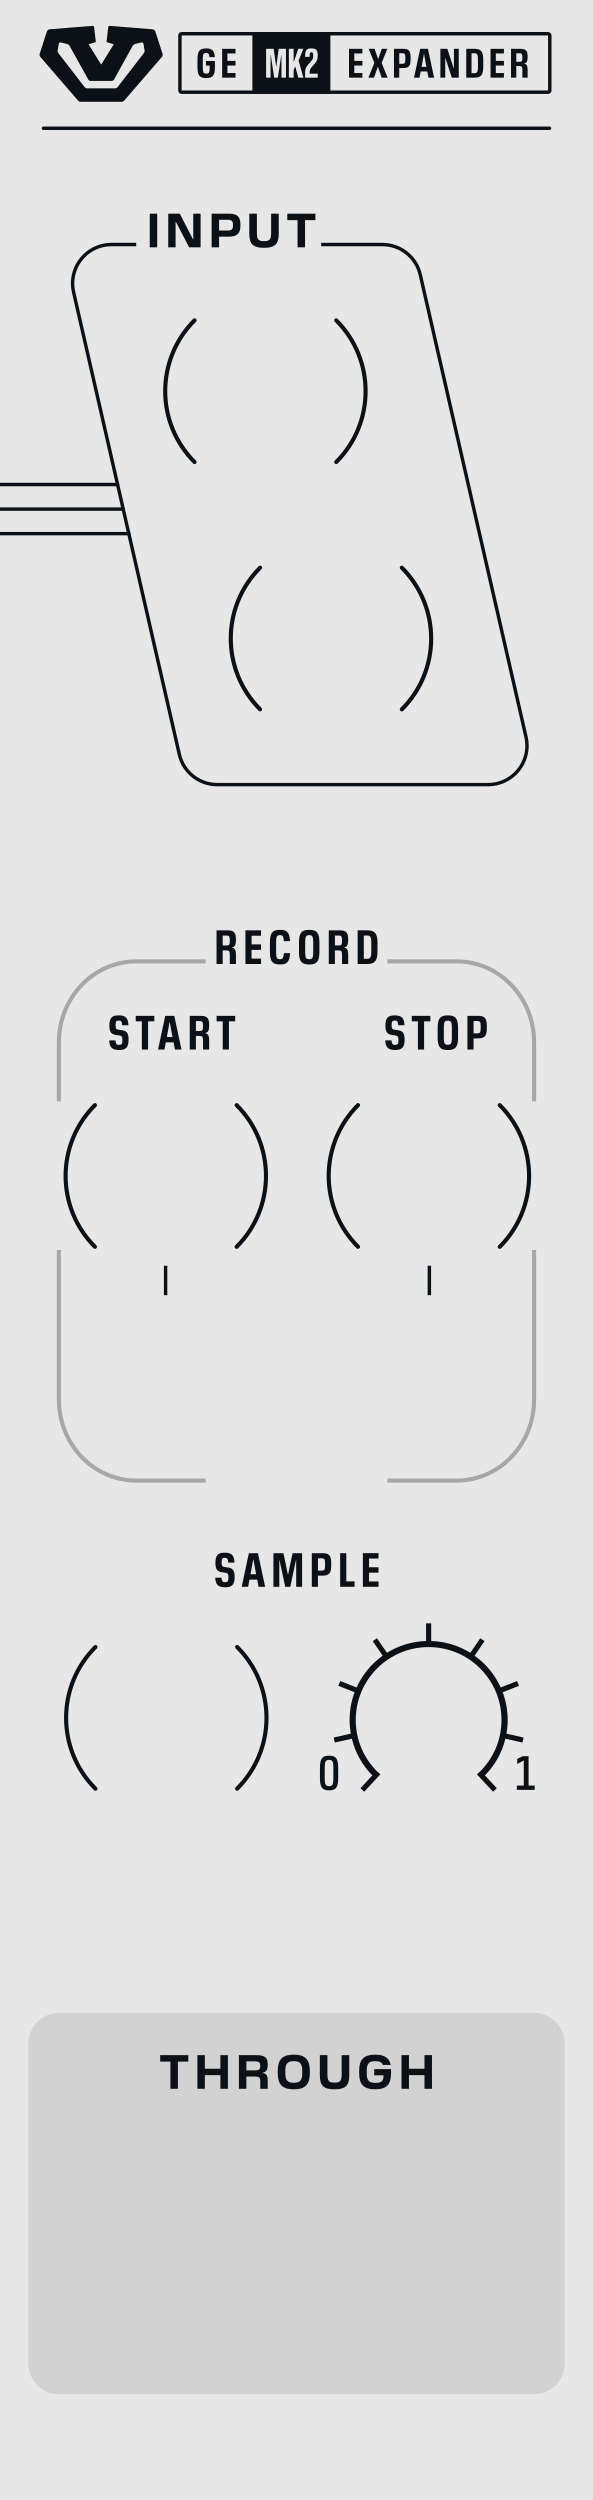
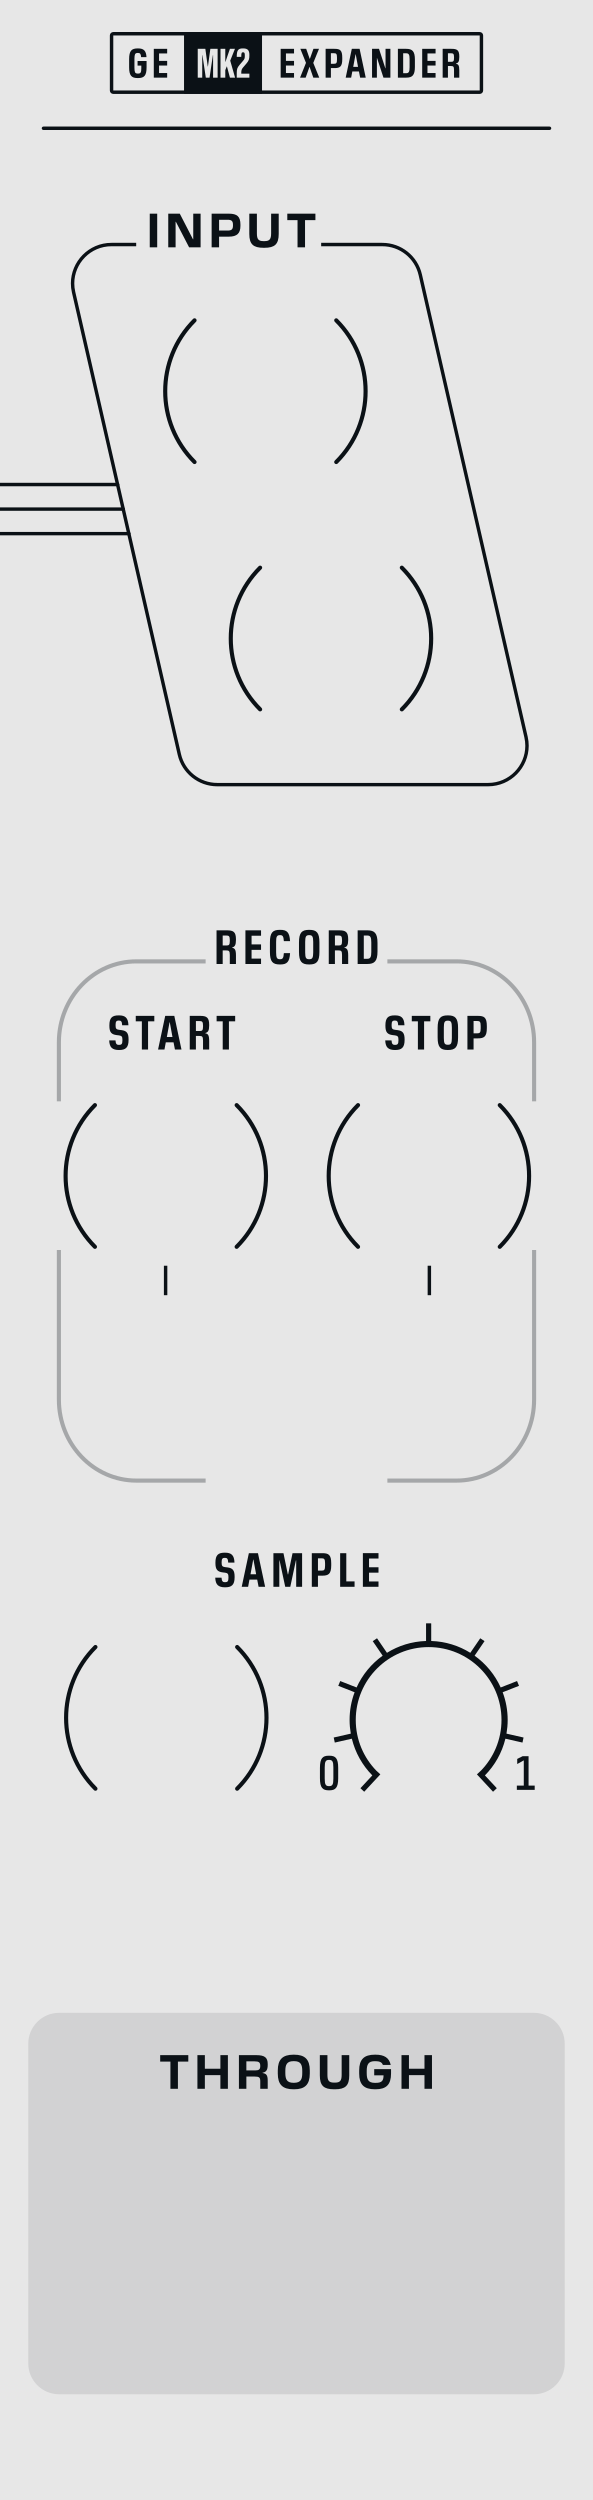
<svg xmlns="http://www.w3.org/2000/svg" version="1.1" id="Ebene_2" x="0px" y="0px" width="30.48mm" height="128.5mm" viewBox="0 0 86.4 364.252" style="enable-background:new 0 0 86.4 364.252;" xml:space="preserve">
  <rect x="0" y="0" width="86.4" height="364.252" style="fill:#e7e7e7;fill-opacity:1;opacity:1;stroke:none" id="rect1" />
  <rect style="fill:#d2d2d3;fill-opacity:1;stroke:none;stroke-width:0.283" id="rect2" width="78.16" height="55.581" x="4.12" y="-348.849" rx="4.5" ry="4.5" transform="scale(1,-1)" />
  <defs id="defs95" />
  <style type="text/css" id="style2">
.st0 {
  fill:#F3EDE7;
}
.st1 {
  opacity:0.3;
  fill:#FBFAF8;
}
</style>
-   <path class="st0" d="m 79.854,5.167 v 8.018 H 26.464 V 5.167 h 53.39 m 0,-0.5 h -53.39 c -0.276,0 -0.5,0.224 -0.5,0.5 v 8.018 c 0,0.276 0.224,0.5 0.5,0.5 h 53.39 c 0.276,0 0.5,-0.224 0.5,-0.5 V 5.167 c 0,-0.276 -0.224,-0.5 -0.5,-0.5 z" id="path4" style="stroke:none;fill-opacity:1;fill:#0b1116" />
-   <path class="st0" d="m 30.014,11.373 c -0.882,0 -1.241,-0.348 -1.241,-1.559 V 8.62 c 0,-1.217 0.359,-1.565 1.241,-1.565 h 0.065 c 0.786,0 1.176,0.306 1.224,1.271 h -0.785 c -0.03,-0.48 -0.156,-0.612 -0.45,-0.612 h -0.042 c -0.197,0 -0.323,0.06 -0.39,0.186 -0.06,0.12 -0.09,0.342 -0.09,0.666 v 1.307 c 0,0.318 0.03,0.54 0.09,0.666 0.066,0.12 0.192,0.18 0.39,0.18 h 0.054 c 0.36,0 0.468,-0.15 0.468,-0.768 V 9.561 H 30.003 V 8.89 h 1.312 v 0.924 c 0,1.211 -0.354,1.559 -1.235,1.559 z" id="path6" style="stroke:none;fill-opacity:1;fill:#0b1116" />
-   <polygon class="st0" points="32.367,7.115 34.315,7.115 34.315,7.787 33.134,7.787 33.134,8.872 34.315,8.872 34.315,9.549 33.134,9.549 33.134,10.641 34.315,10.641 34.315,11.312 32.367,11.312 " id="polygon8" style="stroke:none;fill-opacity:1;fill:#0b1116" />
-   <polygon class="st0" points="50.852,7.115 52.8,7.115 52.8,7.787 51.619,7.787 51.619,8.872 52.8,8.872 52.8,9.549 51.619,9.549 51.619,10.641 52.8,10.641 52.8,11.312 50.852,11.312 " id="polygon10" style="stroke:none;fill-opacity:1;fill:#0b1116" />
-   <polygon class="st0" points="55.069,9.753 55.045,9.753 54.493,11.312 53.678,11.312 54.541,9.16 53.72,7.115 54.571,7.115 55.081,8.566 55.111,8.566 55.627,7.115 56.437,7.115 55.603,9.166 56.473,11.312 55.608,11.312 " id="polygon12" style="stroke:none;fill-opacity:1;fill:#0b1116" />
-   <path class="st0" d="M 58.171,11.312 H 57.403 V 7.115 h 1.289 c 0.798,0 1.134,0.18 1.134,1.283 v 0.24 c 0,1.079 -0.349,1.283 -1.134,1.283 h -0.521 z m 0,-3.556 v 1.535 h 0.455 c 0.318,0 0.433,-0.084 0.433,-0.624 V 8.38 c 0,-0.545 -0.12,-0.624 -0.433,-0.624 z" id="path14" style="stroke:none;fill-opacity:1;fill:#0b1116" />
-   <path class="st0" d="m 63.246,11.312 h -0.815 l -0.174,-0.899 h -0.966 l -0.168,0.899 H 60.326 L 61.22,7.114 h 1.133 z M 61.759,7.918 61.423,9.747 h 0.702 L 61.789,7.918 Z" id="path16" style="stroke:none;fill-opacity:1;fill:#0b1116" />
-   <polygon class="st0" points="64.903,8.476 64.873,8.476 64.873,11.312 64.166,11.312 64.166,7.115 65.18,7.115 66.103,9.951 66.133,9.951 66.133,7.115 66.84,7.115 66.84,11.312 65.827,11.312 " id="polygon18" style="stroke:none;fill-opacity:1;fill:#0b1116" />
-   <path class="st0" d="m 70.41,9.753 c 0,1.199 -0.372,1.559 -1.254,1.559 H 67.933 V 7.115 h 1.223 c 0.882,0 1.254,0.36 1.254,1.565 z m -1.709,-1.99 v 2.902 h 0.443 c 0.378,0 0.492,-0.216 0.492,-0.858 V 8.626 c 0,-0.647 -0.108,-0.863 -0.492,-0.863 z" id="path20" style="stroke:none;fill-opacity:1;fill:#0b1116" />
-   <polygon class="st0" points="71.474,7.115 73.422,7.115 73.422,7.787 72.241,7.787 72.241,8.872 73.422,8.872 73.422,9.549 72.241,9.549 72.241,10.641 73.422,10.641 73.422,11.312 71.474,11.312 " id="polygon22" style="stroke:none;fill-opacity:1;fill:#0b1116" />
-   <path class="st0" d="M 75.223,11.312 H 74.455 V 7.115 h 1.289 c 0.798,0 1.134,0.18 1.134,1.115 v 0.078 c 0,0.678 -0.162,0.864 -0.486,0.948 v 0.03 c 0.324,0.072 0.486,0.204 0.486,0.959 v 1.067 H 76.11 v -1.115 c 0,-0.516 -0.114,-0.576 -0.438,-0.576 h -0.449 z m 0,-3.549 v 1.241 h 0.474 c 0.294,0 0.414,-0.06 0.414,-0.558 v -0.12 c 0,-0.504 -0.126,-0.563 -0.444,-0.563 z" id="path24" style="stroke:none;fill-opacity:1;fill:#0b1116" />
-   <path class="st0" d="m 36.772,4.89 v 8.771 H 48.136 V 4.89 Z m 4.894,6.422 h -0.66 V 8.038 h -0.029 l -0.486,3.274 H 39.945 L 39.454,8.038 h -0.03 v 3.274 H 38.77 V 7.115 h 1.109 l 0.348,2.567 h 0.03 l 0.348,-2.567 h 1.062 v 4.197 z m 1.795,0 -0.438,-1.631 h -0.024 l -0.216,0.54 v 1.091 H 42.088 V 7.115 h 0.695 V 9.01 h 0.024 L 43.46,7.115 h 0.731 l -0.689,1.721 0.708,2.477 h -0.749 z m 2.832,-3.256 c 0,0.558 -0.072,0.768 -0.414,1.182 l -0.521,0.611 c -0.192,0.24 -0.246,0.378 -0.246,0.798 v 0.084 h 1.182 v 0.582 h -1.841 v -0.624 c 0,-0.606 0.06,-0.816 0.407,-1.229 L 45.352,8.884 C 45.598,8.602 45.627,8.5 45.627,8.129 V 8.086 c 0,-0.366 -0.048,-0.468 -0.258,-0.468 -0.191,0 -0.258,0.078 -0.258,0.666 h -0.659 c 0,-1.007 0.233,-1.229 0.894,-1.229 H 45.4 c 0.665,0 0.894,0.288 0.894,0.954 v 0.047 z" id="path26" style="stroke:none;fill-opacity:1;fill:#0b1116" />
-   <path class="st0" d="M 22.212,4.265 15.998,3.77 C 15.883,3.761 15.782,3.844 15.769,3.959 l -0.252,2.174 1.058,0.32 -1.834,2.955 -1.834,-2.955 1.058,-0.32 -0.254,-2.176 C 13.698,3.842 13.596,3.759 13.482,3.768 L 7.252,4.265 C 7.056,4.281 6.889,4.414 6.828,4.601 L 5.785,7.824 C 5.732,7.987 5.768,8.166 5.88,8.295 l 5.492,6.364 c 0.092,0.107 0.227,0.169 0.368,0.169 h 5.986 c 0.141,0 0.276,-0.062 0.368,-0.169 L 23.588,8.295 C 23.7,8.165 23.736,7.987 23.683,7.824 L 22.637,4.602 C 22.576,4.413 22.408,4.281 22.212,4.265 Z m -5.457,8.608 H 12.71 c -0.15,0 -0.293,-0.07 -0.385,-0.189 L 8.498,7.73 C 8.415,7.623 8.38,7.486 8.402,7.352 L 8.56,6.382 C 8.583,6.241 8.72,6.15 8.858,6.184 l 0.953,0.234 c 0.131,0.032 0.243,0.118 0.309,0.236 l 2.789,5.011 0.213,0.125 h 3.237 l 0.213,-0.126 2.772,-5.009 C 19.41,6.536 19.523,6.45 19.655,6.417 l 0.952,-0.232 c 0.138,-0.034 0.275,0.057 0.298,0.198 l 0.159,0.967 c 0.022,0.134 -0.013,0.272 -0.096,0.379 l -3.829,4.953 c -0.091,0.121 -0.233,0.191 -0.384,0.191 z" id="path28" style="stroke:none;fill-opacity:1;fill:#0b1116" />
+   <g id="g1" transform="translate(-9.958998)">
+     <path class="st0" d="m 79.854,5.167 v 8.018 H 26.464 V 5.167 h 53.39 m 0,-0.5 h -53.39 c -0.276,0 -0.5,0.224 -0.5,0.5 v 8.018 c 0,0.276 0.224,0.5 0.5,0.5 h 53.39 c 0.276,0 0.5,-0.224 0.5,-0.5 V 5.167 c 0,-0.276 -0.224,-0.5 -0.5,-0.5 z" id="path4" style="fill:#0b1116;fill-opacity:1;stroke:none" />
+     <path class="st0" d="m 30.014,11.373 c -0.882,0 -1.241,-0.348 -1.241,-1.559 V 8.62 c 0,-1.217 0.359,-1.565 1.241,-1.565 h 0.065 c 0.786,0 1.176,0.306 1.224,1.271 h -0.785 c -0.03,-0.48 -0.156,-0.612 -0.45,-0.612 h -0.042 c -0.197,0 -0.323,0.06 -0.39,0.186 -0.06,0.12 -0.09,0.342 -0.09,0.666 v 1.307 c 0,0.318 0.03,0.54 0.09,0.666 0.066,0.12 0.192,0.18 0.39,0.18 h 0.054 c 0.36,0 0.468,-0.15 0.468,-0.768 V 9.561 H 30.003 V 8.89 h 1.312 v 0.924 c 0,1.211 -0.354,1.559 -1.235,1.559 z" id="path6" style="fill:#0b1116;fill-opacity:1;stroke:none" />
+     <polygon class="st0" points="34.315,7.115 34.315,7.787 33.134,7.787 33.134,8.872 34.315,8.872 34.315,9.549 33.134,9.549 33.134,10.641 34.315,10.641 34.315,11.312 32.367,11.312 32.367,7.115 " id="polygon8" style="fill:#0b1116;fill-opacity:1;stroke:none" />
+     <polygon class="st0" points="52.8,7.115 52.8,7.787 51.619,7.787 51.619,8.872 52.8,8.872 52.8,9.549 51.619,9.549 51.619,10.641 52.8,10.641 52.8,11.312 50.852,11.312 50.852,7.115 " id="polygon10" style="fill:#0b1116;fill-opacity:1;stroke:none" />
+     <polygon class="st0" points="55.045,9.753 54.493,11.312 53.678,11.312 54.541,9.16 53.72,7.115 54.571,7.115 55.081,8.566 55.111,8.566 55.627,7.115 56.437,7.115 55.603,9.166 56.473,11.312 55.608,11.312 55.069,9.753 " id="polygon12" style="fill:#0b1116;fill-opacity:1;stroke:none" />
+     <path class="st0" d="M 58.171,11.312 H 57.403 V 7.115 h 1.289 c 0.798,0 1.134,0.18 1.134,1.283 v 0.24 c 0,1.079 -0.349,1.283 -1.134,1.283 h -0.521 z m 0,-3.556 v 1.535 h 0.455 c 0.318,0 0.433,-0.084 0.433,-0.624 V 8.38 c 0,-0.545 -0.12,-0.624 -0.433,-0.624 z" id="path14" style="fill:#0b1116;fill-opacity:1;stroke:none" />
+     <path class="st0" d="m 63.246,11.312 h -0.815 l -0.174,-0.899 h -0.966 l -0.168,0.899 H 60.326 L 61.22,7.114 h 1.133 z M 61.759,7.918 61.423,9.747 h 0.702 L 61.789,7.918 Z" id="path16" style="fill:#0b1116;fill-opacity:1;stroke:none" />
+     <polygon class="st0" points="64.873,8.476 64.873,11.312 64.166,11.312 64.166,7.115 65.18,7.115 66.103,9.951 66.133,9.951 66.133,7.115 66.84,7.115 66.84,11.312 65.827,11.312 64.903,8.476 " id="polygon18" style="fill:#0b1116;fill-opacity:1;stroke:none" />
+     <path class="st0" d="m 70.41,9.753 c 0,1.199 -0.372,1.559 -1.254,1.559 H 67.933 V 7.115 h 1.223 c 0.882,0 1.254,0.36 1.254,1.565 z m -1.709,-1.99 v 2.902 h 0.443 c 0.378,0 0.492,-0.216 0.492,-0.858 V 8.626 c 0,-0.647 -0.108,-0.863 -0.492,-0.863 z" id="path20" style="fill:#0b1116;fill-opacity:1;stroke:none" />
+     <polygon class="st0" points="73.422,7.115 73.422,7.787 72.241,7.787 72.241,8.872 73.422,8.872 73.422,9.549 72.241,9.549 72.241,10.641 73.422,10.641 73.422,11.312 71.474,11.312 71.474,7.115 " id="polygon22" style="fill:#0b1116;fill-opacity:1;stroke:none" />
+     <path class="st0" d="M 75.223,11.312 H 74.455 V 7.115 h 1.289 c 0.798,0 1.134,0.18 1.134,1.115 v 0.078 c 0,0.678 -0.162,0.864 -0.486,0.948 v 0.03 c 0.324,0.072 0.486,0.204 0.486,0.959 v 1.067 H 76.11 v -1.115 c 0,-0.516 -0.114,-0.576 -0.438,-0.576 h -0.449 z m 0,-3.549 v 1.241 h 0.474 c 0.294,0 0.414,-0.06 0.414,-0.558 v -0.12 c 0,-0.504 -0.126,-0.563 -0.444,-0.563 z" id="path24" style="fill:#0b1116;fill-opacity:1;stroke:none" />
+     <path class="st0" d="m 36.772,4.89 v 8.771 H 48.136 V 4.89 Z m 4.894,6.422 h -0.66 V 8.038 h -0.029 l -0.486,3.274 H 39.945 L 39.454,8.038 h -0.03 v 3.274 H 38.77 V 7.115 h 1.109 l 0.348,2.567 h 0.03 l 0.348,-2.567 h 1.062 v 4.197 z m 1.795,0 -0.438,-1.631 h -0.024 l -0.216,0.54 v 1.091 H 42.088 V 7.115 h 0.695 V 9.01 h 0.024 L 43.46,7.115 h 0.731 l -0.689,1.721 0.708,2.477 h -0.749 z m 2.832,-3.256 c 0,0.558 -0.072,0.768 -0.414,1.182 l -0.521,0.611 c -0.192,0.24 -0.246,0.378 -0.246,0.798 v 0.084 h 1.182 v 0.582 h -1.841 v -0.624 c 0,-0.606 0.06,-0.816 0.407,-1.229 L 45.352,8.884 C 45.598,8.602 45.627,8.5 45.627,8.129 V 8.086 c 0,-0.366 -0.048,-0.468 -0.258,-0.468 -0.191,0 -0.258,0.078 -0.258,0.666 h -0.659 c 0,-1.007 0.233,-1.229 0.894,-1.229 H 45.4 c 0.665,0 0.894,0.288 0.894,0.954 v 0.047 z" id="path26" style="fill:#0b1116;fill-opacity:1;stroke:none" />
+   </g>
  <path class="st0" d="m 6.332,18.941 h 73.735 c 0.138,0 0.25,-0.112 0.25,-0.25 0,-0.138 -0.112,-0.25 -0.25,-0.25 H 6.332 c -0.138,0 -0.25,0.112 -0.25,0.25 0,0.138 0.112,0.25 0.25,0.25" id="path30" style="stroke:none;fill-opacity:1;fill:#0b1116" />
  <path class="st0" d="M 17.133,70.349 H -5.8 c -0.138,0 -0.25,0.112 -0.25,0.25 0,0.138 0.112,0.25 0.25,0.25 h 22.933 c 0.138,0 0.25,-0.112 0.25,-0.25 0,-0.138 -0.112,-0.25 -0.25,-0.25" id="path32" style="stroke:none;fill-opacity:1;fill:#0b1116" />
  <path class="st0" d="M 17.951,73.924 H -5.8 c -0.138,0 -0.25,0.112 -0.25,0.25 0,0.138 0.112,0.25 0.25,0.25 h 23.751 c 0.138,0 0.25,-0.112 0.25,-0.25 0,-0.138 -0.112,-0.25 -0.25,-0.25" id="path34" style="stroke:none;fill-opacity:1;fill:#0b1116" />
  <path class="st0" d="M 18.769,77.499 H -5.8 c -0.138,0 -0.25,0.112 -0.25,0.25 0,0.138 0.112,0.25 0.25,0.25 h 24.569 c 0.138,0 0.25,-0.112 0.25,-0.25 0,-0.138 -0.112,-0.25 -0.25,-0.25" id="path36" style="stroke:none;fill-opacity:1;fill:#0b1116" />
  <path class="st0" d="m 46.794,35.881 h 8.914 c 2.527,0 4.719,1.747 5.283,4.211 l 15.407,67.351 c 0.094,0.411 0.139,0.82 0.139,1.22 0,1.453 -0.59,2.805 -1.564,3.795 -0.974,0.989 -2.327,1.613 -3.858,1.613 H 31.654 c -2.527,0 -4.719,-1.747 -5.283,-4.211 L 10.964,42.508 c -0.094,-0.411 -0.139,-0.82 -0.139,-1.22 0,-1.453 0.59,-2.805 1.564,-3.795 0.974,-0.989 2.327,-1.613 3.858,-1.613 h 3.595 v -0.5 h -3.595 c -3.342,10e-4 -5.916,2.728 -5.922,5.907 0,0.438 0.049,0.884 0.151,1.332 l 15.407,67.351 c 0.616,2.691 3.01,4.599 5.77,4.599 h 39.461 c 3.342,-0.001 5.916,-2.728 5.922,-5.907 0,-0.438 -0.049,-0.884 -0.151,-1.332 L 61.478,39.98 c -0.616,-2.691 -3.01,-4.599 -5.77,-4.599 h -8.914 z" id="path38" style="stroke:none;fill-opacity:1;fill:#0b1116" />
  <path class="st0" d="m 44.443,32.071 h 1.513 v -0.938 h -4.097 v 0.938 h 1.492 v 3.964 h 1.093 v -3.964 z m -5.928,4.034 c 1.513,0 2.094,-0.518 2.094,-2.031 v -2.942 h -1.106 v 2.879 c 0,0.847 -0.238,1.121 -0.96,1.121 h -0.154 c -0.722,0 -0.959,-0.266 -0.959,-1.121 v -2.879 h -1.107 v 2.942 c 0,1.513 0.575,2.031 2.094,2.031 z m -5.341,-4.083 c 0.588,0 0.771,0.196 0.771,0.75 v 0.07 c 0,0.54 -0.168,0.75 -0.764,0.75 H 31.92 v -1.569 h 1.254 z M 31.92,34.48 h 1.429 c 1.198,0 1.681,-0.498 1.681,-1.562 v -0.21 c 0,-1.156 -0.483,-1.576 -1.681,-1.576 h -2.514 v 4.903 h 1.085 z m -2.693,-3.348 h -1.071 v 3.726 h -0.042 l -1.919,-3.726 h -1.681 v 4.903 h 1.071 v -3.719 h 0.042 l 1.926,3.719 h 1.674 z m -6.323,0 h -1.085 v 4.903 h 1.085 z" id="path40" style="stroke:none;fill-opacity:1;fill:#0b1116" />
  <path class="st0" d="m 62.939,299.438 h -1.092 v 1.975 h -2.263 v -1.975 h -1.085 v 4.903 h 1.085 v -1.989 h 2.263 v 1.989 h 1.092 z m -8.226,4.973 c 1.576,0 2.262,-0.686 2.262,-2.304 v -0.637 h -2.452 v 0.903 h 1.359 c 0,0.785 -0.238,1.1 -1.121,1.1 h -0.154 c -0.973,0 -1.176,-0.525 -1.176,-1.421 v -0.309 c 0,-0.889 0.203,-1.429 1.176,-1.429 h 0.119 c 0.588,0 0.938,0.168 1.058,0.553 h 1.142 c -0.217,-1.057 -0.952,-1.499 -2.213,-1.499 h -0.091 c -1.59,0 -2.29,0.693 -2.29,2.311 v 0.427 c 0,1.618 0.7,2.304 2.29,2.304 h 0.091 z m -5.922,0 c 1.513,0 2.094,-0.518 2.094,-2.031 v -2.942 h -1.106 v 2.879 c 0,0.847 -0.238,1.121 -0.96,1.121 h -0.154 c -0.722,0 -0.959,-0.266 -0.959,-1.121 v -2.879 h -1.107 v 2.942 c 0,1.513 0.575,2.031 2.094,2.031 z m -6.041,-0.946 c -0.974,0 -1.177,-0.539 -1.177,-1.429 v -0.294 c 0,-0.889 0.203,-1.429 1.177,-1.429 h 0.119 c 0.967,0 1.17,0.54 1.17,1.429 v 0.294 c 0,0.903 -0.203,1.415 -1.17,1.429 z m 0.105,0.946 c 1.576,0 2.283,-0.686 2.283,-2.304 v -0.427 c 0,-1.618 -0.708,-2.311 -2.283,-2.311 h -0.091 c -1.59,0 -2.29,0.693 -2.29,2.311 v 0.427 c 0,1.618 0.7,2.304 2.29,2.304 z m -5.747,-4.069 c 0.616,0 0.812,0.154 0.812,0.651 v 0.042 c 0,0.469 -0.196,0.623 -0.701,0.623 h -1.324 v -1.316 z m -1.212,2.213 h 1.205 c 0.645,0 0.82,0.119 0.82,0.672 v 1.114 h 1.085 v -1.184 c 0,-0.854 -0.231,-1.03 -0.75,-1.114 v -0.049 c 0.525,-0.084 0.75,-0.406 0.75,-1.135 v -0.126 c 0,-0.953 -0.448,-1.296 -1.667,-1.296 h -2.528 v 4.903 h 1.085 z m -2.692,-3.117 h -1.093 v 1.975 h -2.262 v -1.975 h -1.085 v 4.903 h 1.085 v -1.989 h 2.262 v 1.989 h 1.093 z m -7.282,0.938 h 1.513 v -0.938 h -4.097 v 0.938 h 1.492 v 3.964 h 1.093 v -3.964 z" id="path42" style="stroke:none;fill-opacity:1;fill:#0b1116" />
  <path class="st0" d="m 53.524,136.307 c 0.448,0 0.574,0.252 0.574,1.008 v 1.38 c 0,0.75 -0.133,1.001 -0.574,1.001 h -0.519 v -3.39 h 0.519 z m 1.478,1.071 c 0,-1.408 -0.434,-1.828 -1.464,-1.828 h -1.429 v 4.903 h 1.429 c 1.03,0 1.464,-0.42 1.464,-1.821 z m -5.685,-1.071 c 0.371,0 0.518,0.07 0.518,0.658 v 0.14 c 0,0.581 -0.14,0.651 -0.483,0.651 h -0.553 v -1.45 h 0.518 z m -0.518,2.171 h 0.525 c 0.378,0 0.511,0.07 0.511,0.672 v 1.303 h 0.896 v -1.247 c 0,-0.883 -0.189,-1.037 -0.567,-1.121 v -0.035 c 0.378,-0.098 0.567,-0.315 0.567,-1.106 v -0.091 c 0,-1.092 -0.392,-1.303 -1.324,-1.303 h -1.506 v 4.903 h 0.896 v -1.975 z m -3.773,1.282 c -0.231,0 -0.378,-0.07 -0.456,-0.217 -0.07,-0.147 -0.105,-0.406 -0.105,-0.777 v -1.52 c 0,-0.378 0.035,-0.638 0.105,-0.778 0.077,-0.147 0.224,-0.217 0.456,-0.217 h 0.049 c 0.231,0 0.378,0.07 0.448,0.217 0.077,0.14 0.112,0.399 0.112,0.778 v 1.52 c 0,0.371 -0.035,0.63 -0.112,0.777 -0.07,0.147 -0.217,0.217 -0.448,0.217 z m 0.063,0.763 c 1.036,0 1.45,-0.406 1.45,-1.821 v -1.394 c 0,-1.422 -0.414,-1.828 -1.45,-1.828 h -0.077 c -1.03,0 -1.45,0.406 -1.45,1.828 v 1.394 c 0,1.415 0.42,1.821 1.45,1.821 z m -4.235,0 c 0.952,0 1.337,-0.371 1.408,-1.646 h -0.904 c -0.042,0.728 -0.189,0.882 -0.532,0.882 h -0.042 c -0.231,0 -0.378,-0.07 -0.448,-0.217 -0.07,-0.147 -0.105,-0.406 -0.105,-0.777 v -1.52 c 0,-0.757 0.098,-0.995 0.553,-0.995 h 0.042 c 0.343,0 0.49,0.147 0.532,0.875 h 0.904 c -0.07,-1.275 -0.456,-1.646 -1.408,-1.646 h -0.105 c -1.029,0 -1.421,0.42 -1.421,1.821 v 1.401 c 0,1.401 0.392,1.821 1.421,1.821 h 0.105 z m -2.82,-0.855 h -1.38 v -1.274 h 1.38 v -0.792 h -1.38 v -1.268 h 1.38 v -0.785 h -2.276 v 4.903 h 2.276 z m -5.069,-3.361 c 0.371,0 0.518,0.07 0.518,0.658 v 0.14 c 0,0.581 -0.14,0.651 -0.483,0.651 h -0.553 v -1.45 h 0.518 z m -0.518,2.171 h 0.525 c 0.378,0 0.511,0.07 0.511,0.672 v 1.303 h 0.896 v -1.247 c 0,-0.883 -0.189,-1.037 -0.567,-1.121 v -0.035 c 0.378,-0.098 0.567,-0.315 0.567,-1.106 v -0.091 c 0,-1.092 -0.392,-1.303 -1.324,-1.303 H 31.55 v 4.903 h 0.896 v -1.975 z" id="path44" style="stroke:none;fill-opacity:1;fill:#0b1116" />
  <path class="st0" d="m 55.147,230.416 h -1.38 v -1.274 h 1.38 v -0.792 h -1.38 v -1.268 h 1.38 v -0.785 h -2.276 v 4.903 h 2.276 z m -3.486,-0.007 h -1.205 v -4.111 H 49.56 v 4.903 h 2.101 z m -4.802,-3.362 c 0.364,0 0.504,0.091 0.504,0.729 v 0.336 c 0,0.63 -0.133,0.729 -0.504,0.729 h -0.532 v -1.793 h 0.532 z m -0.532,2.529 h 0.609 c 0.917,0 1.324,-0.238 1.324,-1.499 v -0.28 c 0,-1.289 -0.392,-1.499 -1.324,-1.499 H 45.43 v 4.903 h 0.896 v -1.625 z m -2.309,-3.278 h -1.394 l -0.645,3.096 H 41.937 L 41.3,226.298 h -1.464 v 4.903 h 0.861 v -3.845 h 0.035 l 0.827,3.845 h 0.735 l 0.819,-3.845 h 0.042 v 3.845 h 0.861 v -4.903 z m -7.092,0.938 0.392,2.136 h -0.819 l 0.392,-2.136 z m 0.658,-0.938 H 36.26 l -1.043,4.903 h 0.932 l 0.196,-1.051 h 1.128 l 0.203,1.051 h 0.953 z m -4.76,4.973 c 0.896,0 1.359,-0.329 1.359,-1.45 v -0.098 c 0,-0.931 -0.28,-1.253 -1.051,-1.352 l -0.35,-0.042 c -0.399,-0.049 -0.49,-0.203 -0.49,-0.63 v -0.098 c 0,-0.483 0.126,-0.623 0.462,-0.623 0.329,0 0.469,0.112 0.497,0.693 h 0.911 c -0.028,-1.093 -0.477,-1.443 -1.359,-1.443 h -0.084 c -0.924,0 -1.331,0.35 -1.331,1.443 v 0.077 c 0,0.931 0.287,1.253 1.058,1.352 l 0.35,0.042 c 0.399,0.056 0.49,0.196 0.49,0.637 v 0.119 c 0,0.497 -0.14,0.63 -0.498,0.63 -0.301,0 -0.483,-0.105 -0.511,-0.658 H 31.36 c 0.021,0.525 0.147,0.896 0.378,1.1 0.231,0.203 0.574,0.301 1.016,0.301 z" id="path46" style="stroke:none;fill-opacity:1;fill:#0b1116" />
  <path class="st0" d="m 33.354,148.812 h 0.91 v -0.799 h -2.703 v 0.799 h 0.889 v 4.104 h 0.904 z m -4.291,-0.041 c 0.371,0 0.518,0.07 0.518,0.658 v 0.14 c 0,0.581 -0.14,0.651 -0.483,0.651 h -0.553 v -1.45 h 0.518 z m -0.518,2.17 h 0.525 c 0.378,0 0.511,0.07 0.511,0.672 v 1.303 h 0.896 v -1.247 c 0,-0.883 -0.189,-1.037 -0.567,-1.121 v -0.035 c 0.378,-0.098 0.567,-0.315 0.567,-1.106 v -0.091 c 0,-1.092 -0.392,-1.303 -1.324,-1.303 h -1.506 v 4.903 h 0.896 v -1.975 z m -3.808,-1.989 0.392,2.136 H 24.31 l 0.392,-2.136 z m 0.659,-0.938 h -1.324 l -1.043,4.903 h 0.932 l 0.196,-1.051 h 1.128 l 0.203,1.051 h 0.953 z m -3.823,0.798 h 0.91 v -0.799 H 19.78 v 0.799 h 0.889 v 4.104 h 0.904 z m -4.2,4.174 c 0.896,0 1.359,-0.329 1.359,-1.45 v -0.098 c 0,-0.931 -0.28,-1.253 -1.051,-1.352 l -0.35,-0.042 c -0.399,-0.049 -0.49,-0.203 -0.49,-0.63 v -0.098 c 0,-0.483 0.126,-0.623 0.462,-0.623 0.329,0 0.469,0.112 0.497,0.693 h 0.911 c -0.028,-1.093 -0.477,-1.443 -1.359,-1.443 h -0.084 c -0.924,0 -1.331,0.35 -1.331,1.443 v 0.077 c 0,0.931 0.287,1.253 1.058,1.352 l 0.35,0.042 c 0.399,0.056 0.49,0.196 0.49,0.637 v 0.119 c 0,0.497 -0.14,0.63 -0.498,0.63 -0.301,0 -0.483,-0.105 -0.511,-0.658 h -0.917 c 0.021,0.525 0.147,0.896 0.378,1.1 0.231,0.203 0.574,0.301 1.016,0.301 z" id="path48" style="stroke:none;fill-opacity:1;fill:#0b1116" />
  <path class="st0" d="m 69.533,148.763 c 0.364,0 0.504,0.091 0.504,0.729 v 0.336 c 0,0.63 -0.133,0.729 -0.504,0.729 H 69 v -1.793 h 0.533 z M 69,151.292 h 0.609 c 0.917,0 1.324,-0.238 1.324,-1.499 v -0.28 c 0,-1.289 -0.392,-1.499 -1.324,-1.499 h -1.506 v 4.903 H 69 Z m -3.772,0.931 c -0.231,0 -0.378,-0.07 -0.456,-0.217 -0.07,-0.147 -0.105,-0.406 -0.105,-0.777 v -1.52 c 0,-0.378 0.035,-0.638 0.105,-0.778 0.077,-0.147 0.224,-0.217 0.456,-0.217 h 0.049 c 0.231,0 0.378,0.07 0.448,0.217 0.077,0.14 0.112,0.399 0.112,0.778 v 1.52 c 0,0.371 -0.035,0.63 -0.112,0.777 -0.07,0.147 -0.217,0.217 -0.448,0.217 z m 0.063,0.763 c 1.036,0 1.45,-0.406 1.45,-1.821 v -1.394 c 0,-1.422 -0.414,-1.828 -1.45,-1.828 h -0.077 c -1.03,0 -1.45,0.406 -1.45,1.828 v 1.394 c 0,1.415 0.42,1.821 1.45,1.821 z m -3.5,-4.174 h 0.91 v -0.799 h -2.703 v 0.799 h 0.889 v 4.104 h 0.904 z m -4.2,4.174 c 0.896,0 1.359,-0.329 1.359,-1.45 v -0.098 c 0,-0.931 -0.28,-1.253 -1.051,-1.352 l -0.35,-0.042 c -0.399,-0.049 -0.49,-0.203 -0.49,-0.63 v -0.098 c 0,-0.483 0.126,-0.623 0.462,-0.623 0.329,0 0.469,0.112 0.497,0.693 h 0.911 c -0.028,-1.093 -0.477,-1.443 -1.359,-1.443 h -0.084 c -0.924,0 -1.331,0.35 -1.331,1.443 v 0.077 c 0,0.931 0.287,1.253 1.058,1.352 l 0.35,0.042 c 0.399,0.056 0.49,0.196 0.49,0.637 v 0.119 c 0,0.497 -0.14,0.63 -0.498,0.63 -0.301,0 -0.483,-0.105 -0.511,-0.658 h -0.917 c 0.021,0.525 0.147,0.896 0.378,1.1 0.231,0.203 0.574,0.301 1.016,0.301 z" id="path50" style="stroke:none;fill-opacity:1;fill:#0b1116" />
  <path class="st0" d="m 38.112,103.144 c -2.793,-2.793 -4.188,-6.45 -4.188,-10.111 0,-3.66 1.395,-7.318 4.188,-10.111 0.117,-0.117 0.117,-0.307 0,-0.424 -0.117,-0.117 -0.307,-0.117 -0.424,0 -2.909,2.908 -4.364,6.723 -4.364,10.535 0,3.812 1.455,7.626 4.364,10.535 0.117,0.117 0.307,0.117 0.424,0 0.118,-0.117 0.118,-0.307 0,-0.424 z" id="path52" style="stroke:none;fill-opacity:1;fill:#0b1116" />
  <path class="st0" d="m 58.333,82.923 c 2.793,2.793 4.188,6.45 4.188,10.111 0,3.66 -1.395,7.318 -4.188,10.111 -0.117,0.117 -0.117,0.307 0,0.424 0.117,0.117 0.307,0.117 0.424,0 2.909,-2.908 4.364,-6.723 4.364,-10.535 0,-3.812 -1.455,-7.626 -4.364,-10.535 -0.117,-0.117 -0.307,-0.117 -0.424,0 -0.117,0.117 -0.117,0.307 0,0.424 z" id="path54" style="stroke:none;fill-opacity:1;fill:#0b1116" />
  <path class="st0" d="M 14.046,181.45 C 11.253,178.657 9.858,175 9.858,171.339 c 0,-3.66 1.395,-7.318 4.188,-10.11 0.117,-0.117 0.117,-0.307 0,-0.424 -0.117,-0.117 -0.307,-0.117 -0.424,0 -2.909,2.908 -4.364,6.723 -4.364,10.535 0,3.812 1.455,7.626 4.364,10.535 0.117,0.117 0.307,0.117 0.424,0 0.117,-0.118 0.117,-0.307 0,-0.425 z" id="path56" style="stroke:none;fill-opacity:1;fill:#0b1116" />
  <path class="st0" d="m 34.267,161.229 c 2.793,2.793 4.188,6.45 4.188,10.111 0,3.66 -1.395,7.318 -4.188,10.111 -0.117,0.117 -0.117,0.307 0,0.424 0.117,0.117 0.307,0.117 0.424,0 2.909,-2.908 4.364,-6.723 4.364,-10.535 0,-3.812 -1.455,-7.626 -4.364,-10.535 -0.117,-0.117 -0.307,-0.117 -0.424,0 -0.117,0.117 -0.117,0.307 0,0.424 z" id="path58" style="stroke:none;fill-opacity:1;fill:#0b1116" />
  <path class="st0" d="m 14.119,260.404 c -2.793,-2.793 -4.188,-6.45 -4.188,-10.111 0,-3.66 1.395,-7.318 4.188,-10.111 0.117,-0.117 0.117,-0.307 0,-0.424 -0.117,-0.117 -0.307,-0.117 -0.424,0 -2.909,2.908 -4.364,6.723 -4.364,10.535 0,3.812 1.455,7.626 4.364,10.535 0.117,0.117 0.307,0.117 0.424,0 0.117,-0.117 0.117,-0.307 0,-0.424 z" id="path60" style="stroke:none;fill-opacity:1;fill:#0b1116" />
  <path class="st0" d="m 34.34,240.183 c 2.793,2.793 4.188,6.45 4.188,10.111 0,3.66 -1.395,7.318 -4.188,10.11 -0.117,0.117 -0.117,0.307 0,0.424 0.117,0.117 0.307,0.117 0.424,0 2.909,-2.908 4.364,-6.723 4.364,-10.535 0,-3.812 -1.455,-7.626 -4.364,-10.535 -0.117,-0.117 -0.307,-0.117 -0.424,0 -0.117,0.118 -0.117,0.308 0,0.425 z" id="path62" style="stroke:none;fill-opacity:1;fill:#0b1116" />
  <path class="st0" d="m 52.38,181.45 c -2.793,-2.793 -4.188,-6.45 -4.188,-10.111 0,-3.66 1.395,-7.318 4.188,-10.11 0.117,-0.117 0.117,-0.307 0,-0.424 -0.117,-0.117 -0.307,-0.117 -0.424,0 -2.909,2.908 -4.364,6.723 -4.364,10.535 0,3.812 1.455,7.626 4.364,10.535 0.117,0.117 0.307,0.117 0.424,0 0.117,-0.118 0.117,-0.307 0,-0.425 z" id="path64" style="stroke:none;fill-opacity:1;fill:#0b1116" />
  <path class="st0" d="m 72.601,161.229 c 2.793,2.793 4.188,6.45 4.188,10.111 0,3.66 -1.395,7.318 -4.188,10.111 -0.117,0.117 -0.117,0.307 0,0.424 0.117,0.117 0.307,0.117 0.424,0 2.909,-2.908 4.364,-6.723 4.364,-10.535 0,-3.812 -1.455,-7.626 -4.364,-10.535 -0.117,-0.117 -0.307,-0.117 -0.424,0 -0.117,0.117 -0.117,0.307 0,0.424 z" id="path66" style="stroke:none;fill-opacity:1;fill:#0b1116" />
  <path class="st0" d="m 28.558,67.107 c -2.793,-2.793 -4.188,-6.45 -4.188,-10.111 0,-3.66 1.395,-7.318 4.188,-10.111 0.117,-0.117 0.117,-0.307 0,-0.424 -0.117,-0.117 -0.307,-0.117 -0.424,0 -2.909,2.908 -4.364,6.723 -4.364,10.535 0,3.812 1.455,7.626 4.364,10.535 0.117,0.117 0.307,0.117 0.424,0 0.117,-0.117 0.117,-0.306 0,-0.424 z" id="path68" style="stroke:none;fill-opacity:1;fill:#0b1116" />
  <path class="st0" d="m 48.779,46.886 c 2.793,2.793 4.188,6.45 4.188,10.111 0,3.66 -1.395,7.318 -4.188,10.111 -0.117,0.117 -0.117,0.307 0,0.424 0.117,0.117 0.307,0.117 0.424,0 2.909,-2.908 4.364,-6.723 4.364,-10.535 0,-3.812 -1.455,-7.626 -4.364,-10.535 -0.117,-0.117 -0.307,-0.117 -0.424,0 -0.117,0.117 -0.117,0.307 0,0.424 z" id="path70" style="stroke:none;fill-opacity:1;fill:#0b1116" />
  <path class="st0" d="m 76.126,253.894 c 0.059,-0.243 0.11,-0.488 0.156,-0.736 l -2.488,-0.566 c 0.113,-0.648 0.176,-1.313 0.175,-1.993 0,-1.421 -0.259,-2.781 -0.73,-4.038 l 2.38,-0.935 c -0.089,-0.235 -0.184,-0.467 -0.285,-0.696 l -2.384,0.936 c -0.84,-1.86 -2.158,-3.455 -3.8,-4.631 l 1.446,-2.117 c -0.204,-0.145 -0.412,-0.285 -0.624,-0.42 l -1.447,2.118 c -1.664,-1.035 -3.61,-1.656 -5.697,-1.723 v -2.566 c -0.125,-0.003 -0.25,-0.009 -0.376,-0.009 -0.126,0 -0.251,0.006 -0.376,0.009 v 2.566 c -2.087,0.067 -4.033,0.688 -5.697,1.723 l -1.447,-2.118 c -0.212,0.134 -0.42,0.274 -0.624,0.42 l 1.446,2.117 c -1.641,1.176 -2.96,2.772 -3.8,4.631 L 49.57,244.93 c -0.101,0.229 -0.196,0.461 -0.285,0.696 l 2.38,0.935 c -0.471,1.257 -0.73,2.617 -0.73,4.038 0,0.68 0.062,1.345 0.175,1.993 l -2.488,0.566 c 0.046,0.248 0.098,0.493 0.156,0.736 l 2.485,-0.565 c 0.5,2.054 1.549,3.893 2.984,5.349 l -1.731,1.865 c 0.177,0.177 0.361,0.348 0.548,0.516 l 2.351,-2.532 -0.551,-0.512 -0.003,0.003 c -1.872,-1.915 -3.026,-4.529 -3.026,-7.419 0,-2.933 1.188,-5.584 3.109,-7.507 1.923,-1.922 4.574,-3.109 7.507,-3.109 2.933,0 5.584,1.188 7.507,3.109 1.922,1.922 3.109,4.574 3.109,7.507 0,2.889 -1.154,5.503 -3.026,7.419 l -0.003,-0.003 -0.551,0.512 2.35,2.532 c 0.187,-0.167 0.37,-0.339 0.548,-0.516 l -1.731,-1.865 c 1.435,-1.456 2.484,-3.295 2.984,-5.349 z" id="path72" style="stroke:none;fill-opacity:1;fill:#0b1116" />
  <path class="st0" d="m 47.946,260.242 c -0.479,0 -0.634,-0.21 -0.634,-1.093 v -1.632 c 0,-0.883 0.155,-1.1 0.634,-1.1 0.471,0 0.626,0.217 0.626,1.1 v 1.632 c 0,0.883 -0.147,1.093 -0.626,1.093 z m 0.042,0.61 c 0.887,0 1.287,-0.371 1.287,-1.758 v -1.521 c 0,-1.4 -0.394,-1.765 -1.287,-1.765 h -0.085 c -0.886,0 -1.287,0.364 -1.287,1.765 v 1.521 c 0,1.387 0.401,1.758 1.287,1.758 z" id="path74" style="stroke:none;fill-opacity:1;fill:#0b1116" />
  <polygon class="st0" points="77.013,255.879 76.147,255.879 75.359,256.277 75.359,257.021 76.281,256.502 76.316,256.502 76.316,260.165 75.304,260.165 75.304,260.781 77.906,260.781 77.906,260.165 77.013,260.165 " id="polygon76" style="stroke:none;fill-opacity:1;fill:#0b1116" />
  <path class="st1" d="M 29.96,139.774 H 19.865 c -3.202,0 -6.102,1.358 -8.196,3.548 -2.095,2.19 -3.388,5.213 -3.388,8.55 v 8.592 H 8.88 v -8.592 c 0,-3.18 1.232,-6.054 3.222,-8.135 1.99,-2.08 4.733,-3.363 7.763,-3.363 H 29.96 v -0.6" id="path78" style="stroke:none;fill-opacity:1;fill:#0b1116" />
  <path class="st1" d="m 66.536,139.774 c -0.001,0 -0.001,0 0,0 H 56.44 v 0.6 h 10.095 c 3.031,0 5.773,1.283 7.763,3.363 1.99,2.08 3.222,4.955 3.222,8.135 v 8.592 h 0.598 v -8.592 c 0,-3.336 -1.294,-6.36 -3.388,-8.55 -2.093,-2.19 -4.993,-3.548 -8.194,-3.548" id="path80" style="stroke:none;fill-opacity:1;fill:#0b1116" />
  <path class="st1" d="M 8.88,182.126 H 8.281 v 21.799 c 0,3.336 1.294,6.36 3.388,8.55 2.094,2.189 4.993,3.548 8.195,3.548 0,0 0,0 10e-4,0 H 29.96 v -0.6 H 19.865 c -3.031,0 -5.773,-1.283 -7.763,-3.363 -1.99,-2.08 -3.222,-4.955 -3.222,-8.135 v -21.799" id="path82" style="stroke:none;fill-opacity:1;fill:#0b1116" />
  <path class="st1" d="M 78.119,182.126 H 77.52 v 21.799 c 0,3.18 -1.232,6.054 -3.222,8.135 -1.99,2.08 -4.733,3.363 -7.763,3.363 H 56.44 v 0.6 h 10.095 c 3.202,0 6.102,-1.358 8.195,-3.548 2.095,-2.19 3.389,-5.213 3.388,-8.55 v -21.799" id="path84" style="stroke:none;fill-opacity:1;fill:#0b1116" />
  <polyline class="st0" points="23.879,184.418 23.879,188.711 24.379,188.711 24.379,184.418  " id="polyline86" style="stroke:none;fill-opacity:1;fill:#0b1116" />
  <polyline class="st0" points="62.309,184.418 62.309,188.711 62.809,188.711 62.809,184.418  " id="polyline88" style="stroke:none;fill-opacity:1;fill:#0b1116" />
</svg>
